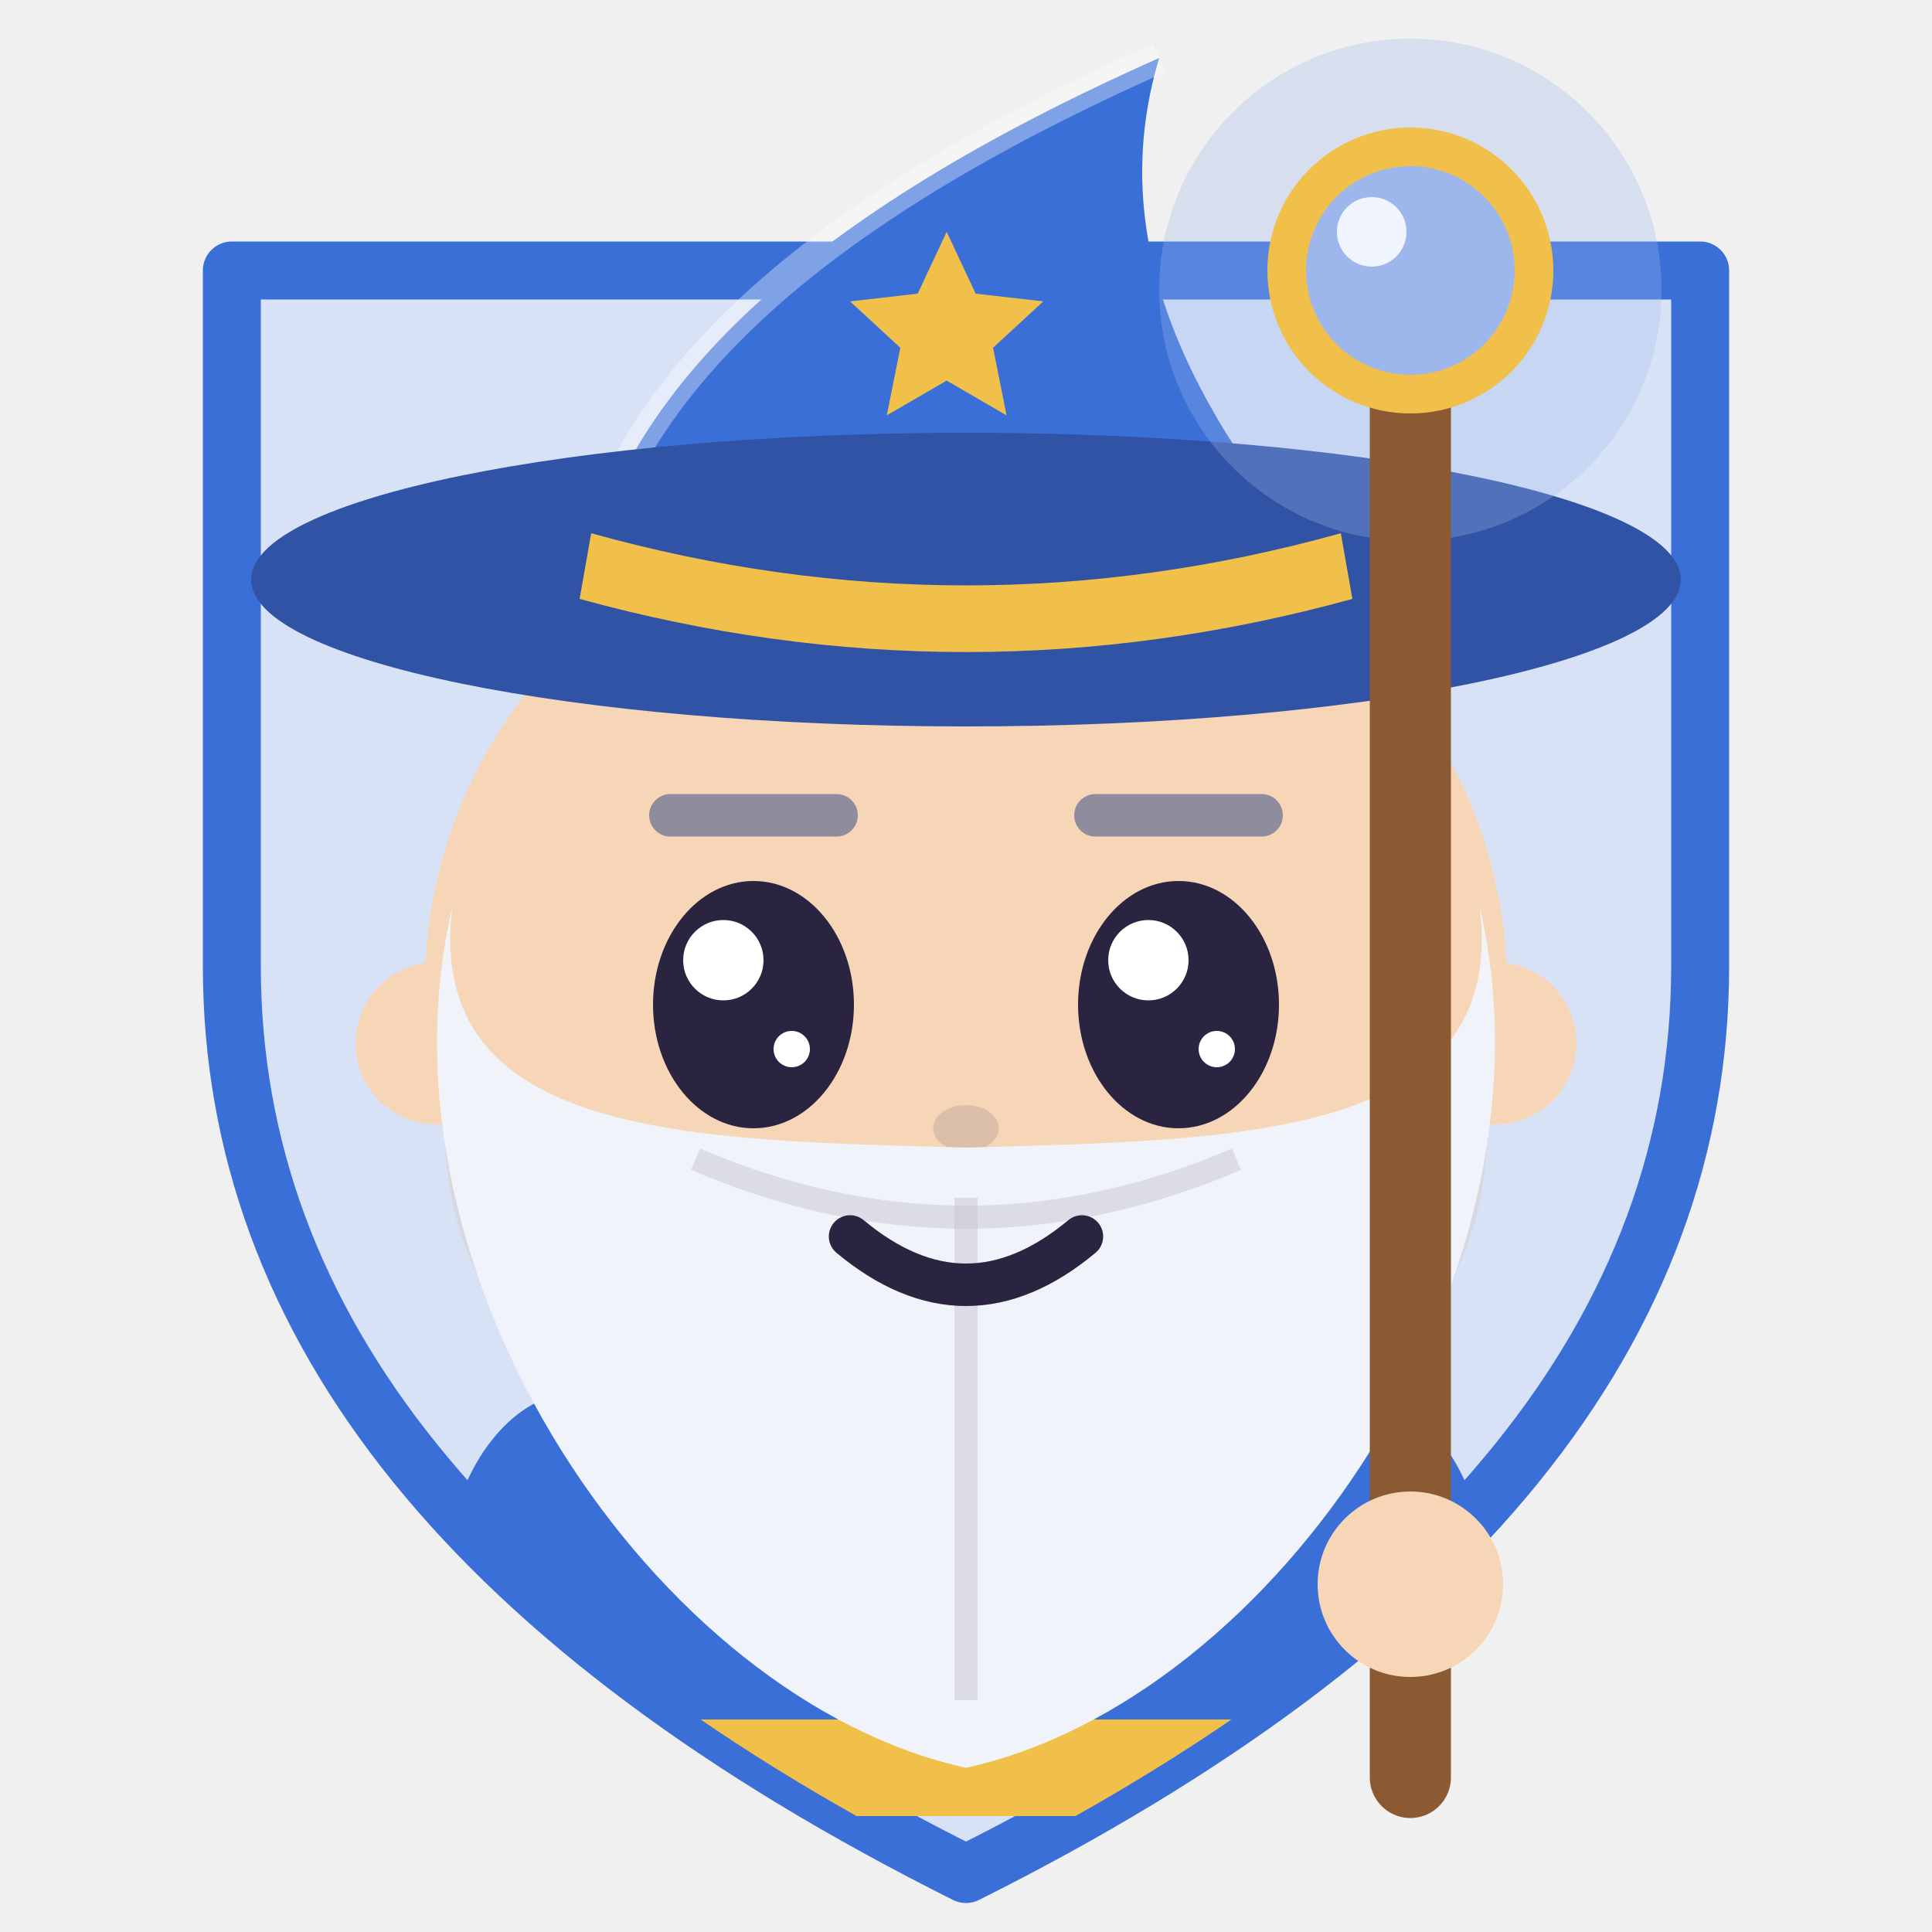
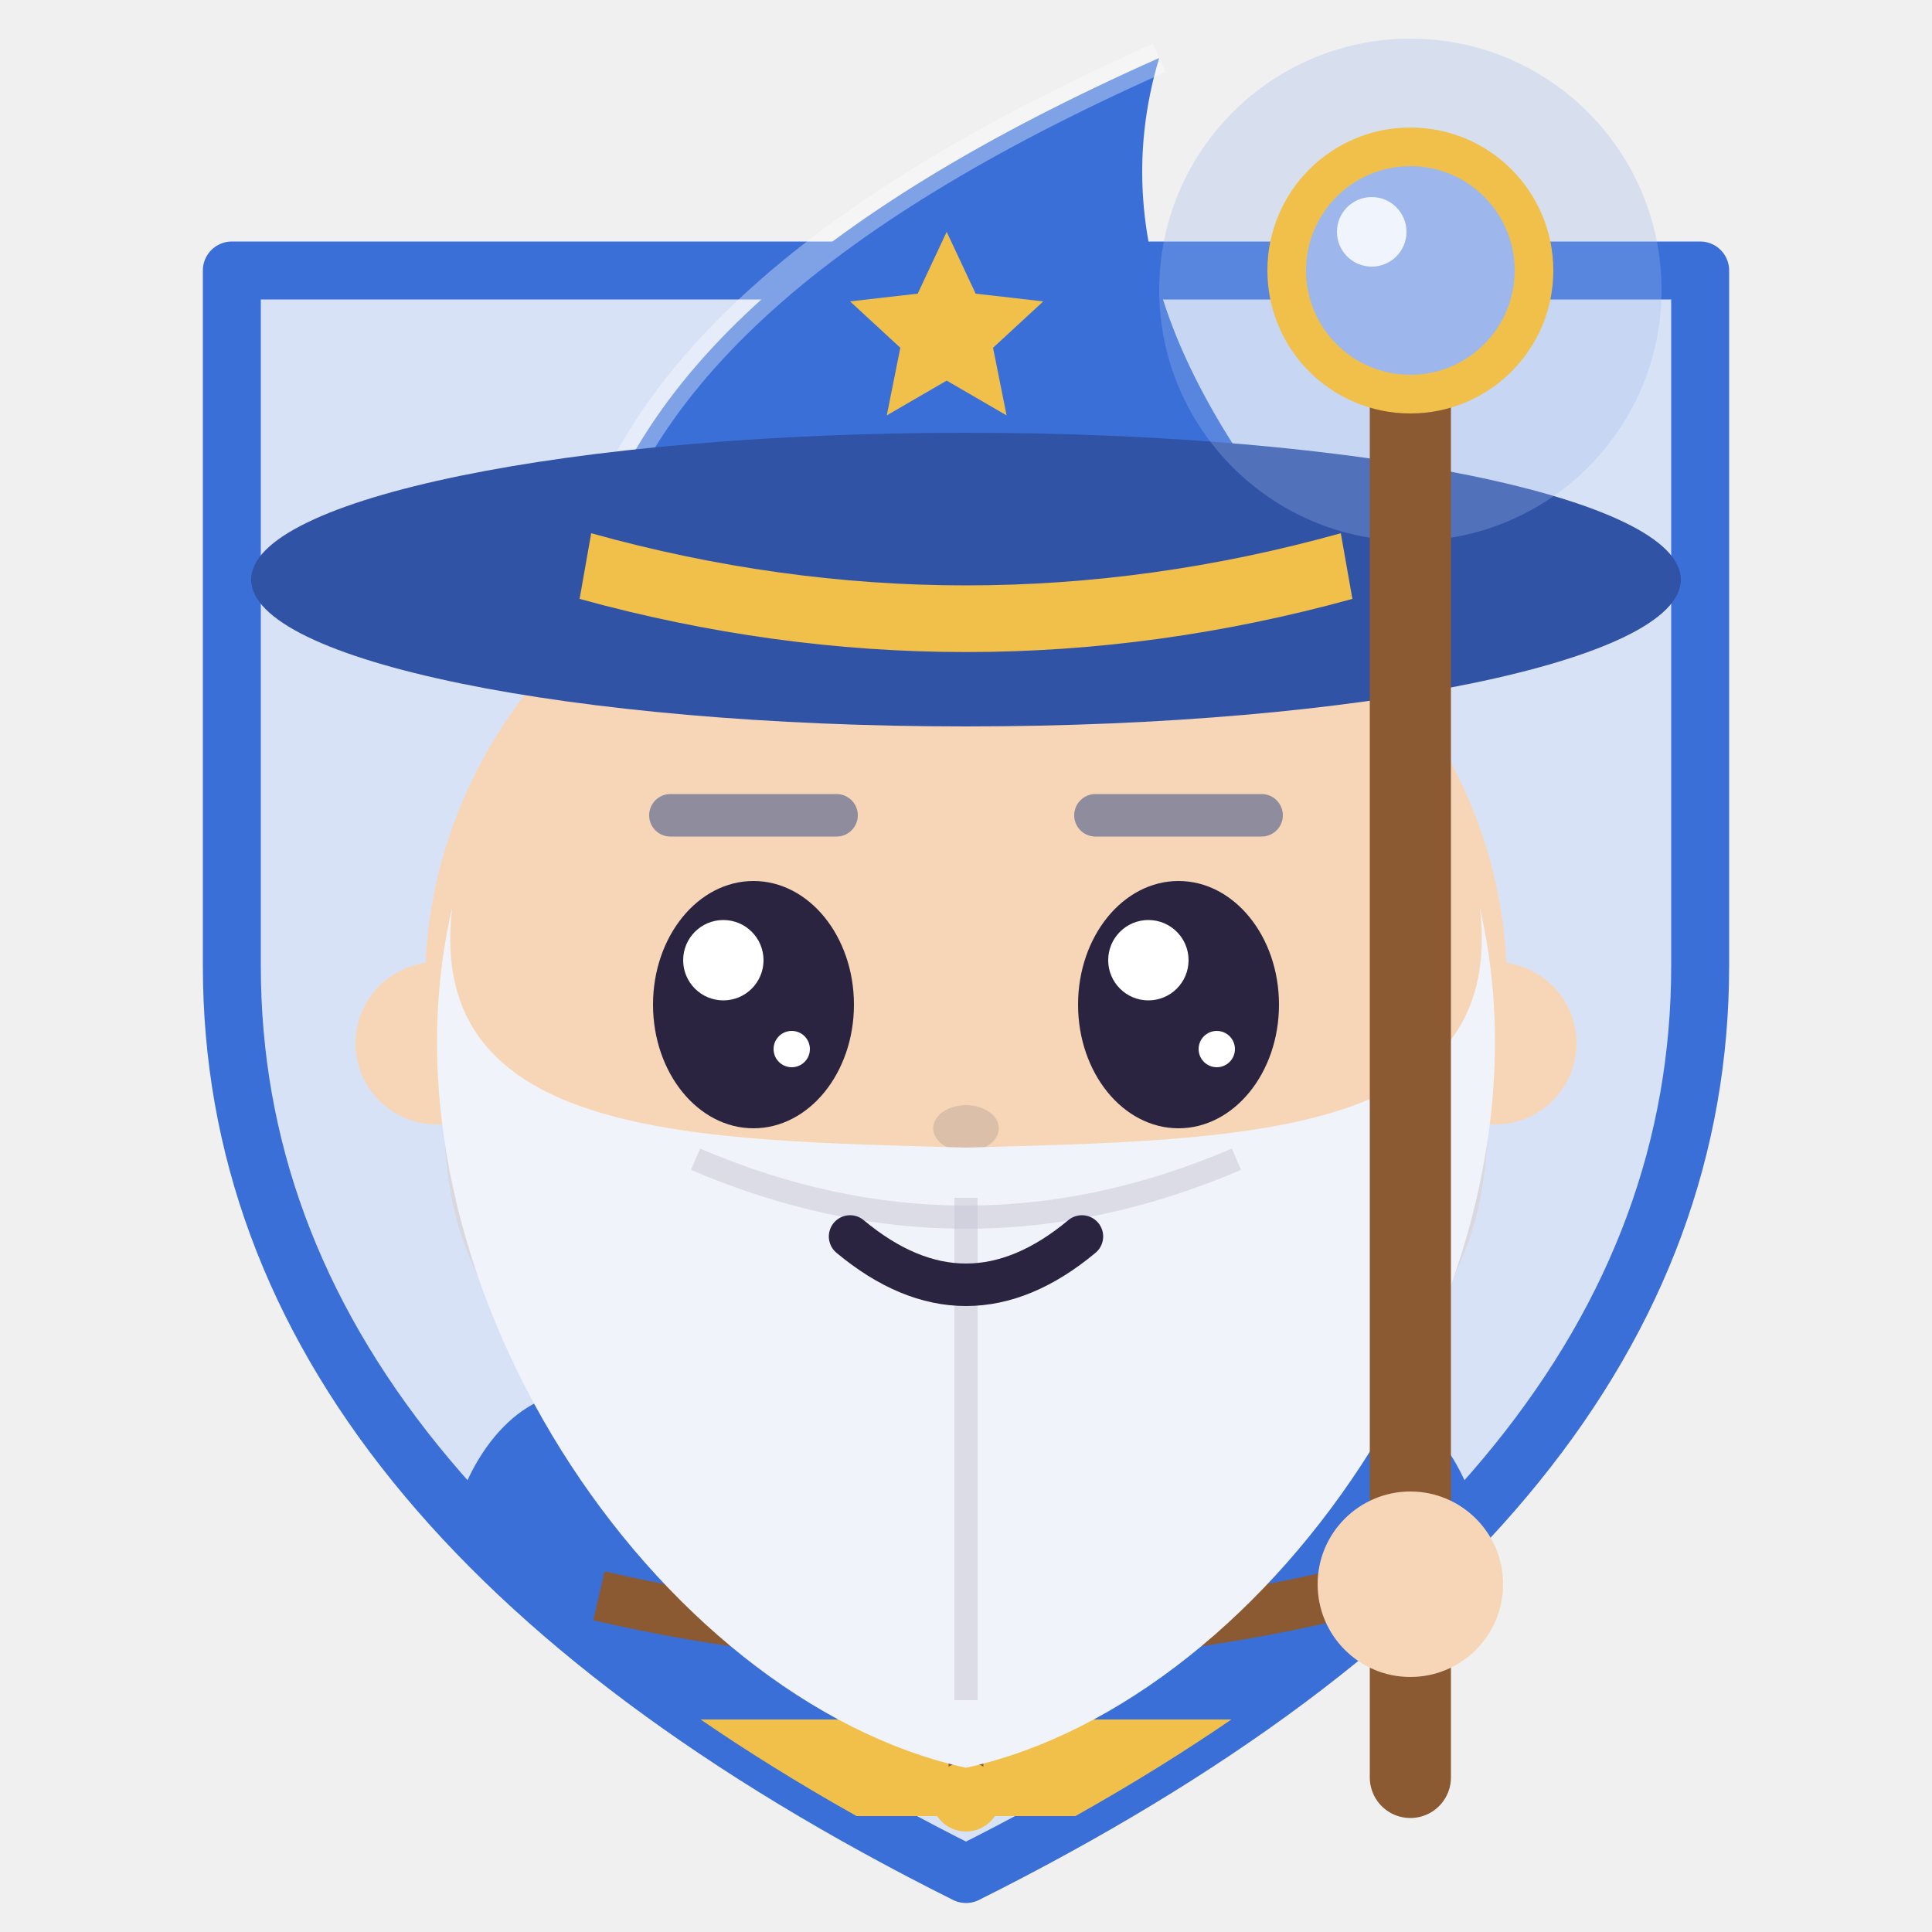
- <svg xmlns="http://www.w3.org/2000/svg" viewBox="0 0 100 100" class="av static d-a" data-dir="a" data-state="idle" data-expr="neutral" role="img" aria-label="Wizard agent">
+ <svg xmlns="http://www.w3.org/2000/svg" viewBox="0 0 100 100" class="av static" data-state="idle" data-expr="neutral" aria-hidden="true">
  <g class="frame" data-part="frame">
-     <clipPath id="asu46">
+     <clipPath id="asp">
      <path d="M12 14H88V50Q88 78 50 97Q12 78 12 50Z" />
    </clipPath>
    <path d="M12 14H88V50Q88 78 50 97Q12 78 12 50Z" fill="#d8e2f7" stroke="#3b6fd8" stroke-width="3" stroke-linejoin="round" class="ring" />
  </g>
-   <g class="ch" style="transform-origin:50px 94px">
+   <g class="ch">
    <g class="body" data-part="body">
-       <g clip-path="url(#asu46)">
+       <g clip-path="url(#asp)">
        <ellipse cx="28.5" cy="80" rx="5.2" ry="8" transform="rotate(14 28.5 80)" fill="#3b6fd8" />
        <ellipse cx="71.5" cy="80" rx="5.2" ry="8" transform="rotate(-14 71.5 80)" fill="#3b6fd8" />
        <path d="M31 94C29 79 35 71 50 71C65 71 71 79 69 94Z" fill="#3b6fd8" />
        <path d="M30 89H70L69.6 94H30.4Z" fill="#f0c04a" />
+         <path d="M31 82.6Q50 87 69 82.6" fill="none" stroke="#8b5a33" stroke-width="2.6" />
+         <path d="M50 83.6V92" stroke="#8b5a33" stroke-width="1.8" stroke-linecap="round" />
+         <circle cx="50" cy="93" r="1.8" fill="#f0c04a" />
        <path d="M50 73l1.5 3.2 3.5.4-2.6 2.4.7 3.5-3.1-1.8-3.1 1.8.7-3.5-2.6-2.4 3.5-.4z" fill="#f0c04a" />
        <circle cx="27" cy="88" r="4.4" fill="#f7d6b8" />
      </g>
    </g>
    <g class="head" data-part="head">
      <circle cx="22.6" cy="54" r="4.2" fill="#f7d6b8" />
      <circle cx="77.4" cy="54" r="4.2" fill="#f7d6b8" />
      <ellipse cx="50" cy="51" rx="28" ry="26" fill="#f7d6b8" />
      <path d="M23 58Q50 88 77 58Q77 76 50 77Q23 76 23 58Z" fill="#dcbfa8" opacity=".3" />
      <ellipse cx="50" cy="58.4" rx="1.7" ry="1.2" fill="#dcbfa8" />
      <path d="M23.4 47C22 59 36 59 50 59.4C64 59 78 59 76.6 47C81 66 66 88 50 91.5C34 88 19 66 23.4 47Z" fill="#f1f3fa" />
      <path d="M50 62V88" stroke="#c6c6d2" stroke-width="1.2" opacity=".5" />
      <path d="M36 60Q50 66 64 60" fill="none" stroke="#c6c6d2" stroke-width="1.2" opacity=".5" />
    </g>
    <g class="hat" data-part="hat">
      <path d="M30 31C32 20 42 11 60 3C57 13 62 22 70 31Z" fill="#3b6fd8" />
      <path d="M30 31C32 20 42 11 60 3" fill="none" stroke="#fff" stroke-width="1.6" opacity=".35" />
      <ellipse cx="50" cy="30" rx="37" ry="7.6" fill="#3153a6" />
      <path d="M30.6 27.6Q50 33 69.4 27.6L70 31Q50 36.5 30 31Z" fill="#f0c04a" />
      <path d="M49 12l1.5 3.2 3.5.4-2.6 2.4.7 3.5-3.1-1.8-3.1 1.8.7-3.5-2.6-2.4 3.5-.4z" fill="#f0c04a" />
    </g>
    <g class="eyes-brows" data-part="eyes-brows">
-       <g class="eyes" style="transform-origin:50px 52px">
+       <g class="eyes">
        <g transform="translate(39 52)">
          <ellipse rx="5.2" ry="6.4" fill="#2b2440" />
          <circle cx="-1.56" cy="-2.3" r="2.08" fill="#fff" />
          <circle cx="1.98" cy="2.3" r="0.94" fill="#fff" />
        </g>
        <g transform="translate(61 52)">
          <ellipse rx="5.2" ry="6.4" fill="#2b2440" />
          <circle cx="-1.56" cy="-2.3" r="2.08" fill="#fff" />
          <circle cx="1.98" cy="2.3" r="0.94" fill="#fff" />
        </g>
      </g>
      <g class="brows">
        <path d="M-4.3 0H4.3" transform="translate(39 42.2) rotate(0)" stroke="#8e8c9d" stroke-width="2.2" stroke-linecap="round" fill="none" />
        <path d="M-4.3 0H4.3" transform="translate(61 42.2) rotate(0)" stroke="#8e8c9d" stroke-width="2.2" stroke-linecap="round" fill="none" />
      </g>
    </g>
    <g class="mouth" data-part="mouth">
      <g class="mouth" transform="translate(50 64) scale(1)">
        <path d="M-6 0Q0 5 6 0" fill="none" stroke="#2b2440" stroke-width="2.2" stroke-linecap="round" stroke-linejoin="round" />
      </g>
    </g>
    <g class="fx" data-part="fx">
      <g class="fx" />
    </g>
-     <g class="prop" data-part="prop">
-       <g class="prop" style="transform-origin:73px 82px">
-         <circle class="glow" opacity=".3" cx="73" cy="15" r="13" fill="#9db7ec" />
-         <path d="M73 15V92" stroke="#8b5a33" stroke-width="4.2" stroke-linecap="round" />
-         <circle cx="73" cy="14" r="6.4" fill="#9db7ec" stroke="#f0c04a" stroke-width="2" />
-         <circle cx="71" cy="12" r="1.8" fill="#fff" opacity=".85" />
-         <circle cx="73" cy="82" r="4.8" fill="#f7d6b8" />
-       </g>
+     <g class="prop" data-part="prop" data-prop="staff">
+       <circle class="glow" opacity=".3" cx="73" cy="15" r="13" fill="#9db7ec" />
+       <path d="M73 15V92" stroke="#8b5a33" stroke-width="4.2" stroke-linecap="round" />
+       <circle cx="73" cy="14" r="6.4" fill="#9db7ec" stroke="#f0c04a" stroke-width="2" />
+       <circle cx="71" cy="12" r="1.8" fill="#fff" opacity=".85" />
+       <circle cx="73" cy="82" r="4.8" fill="#f7d6b8" />
    </g>
  </g>
  <g class="state" data-part="state">
    <g class="fg" />
  </g>
</svg>
